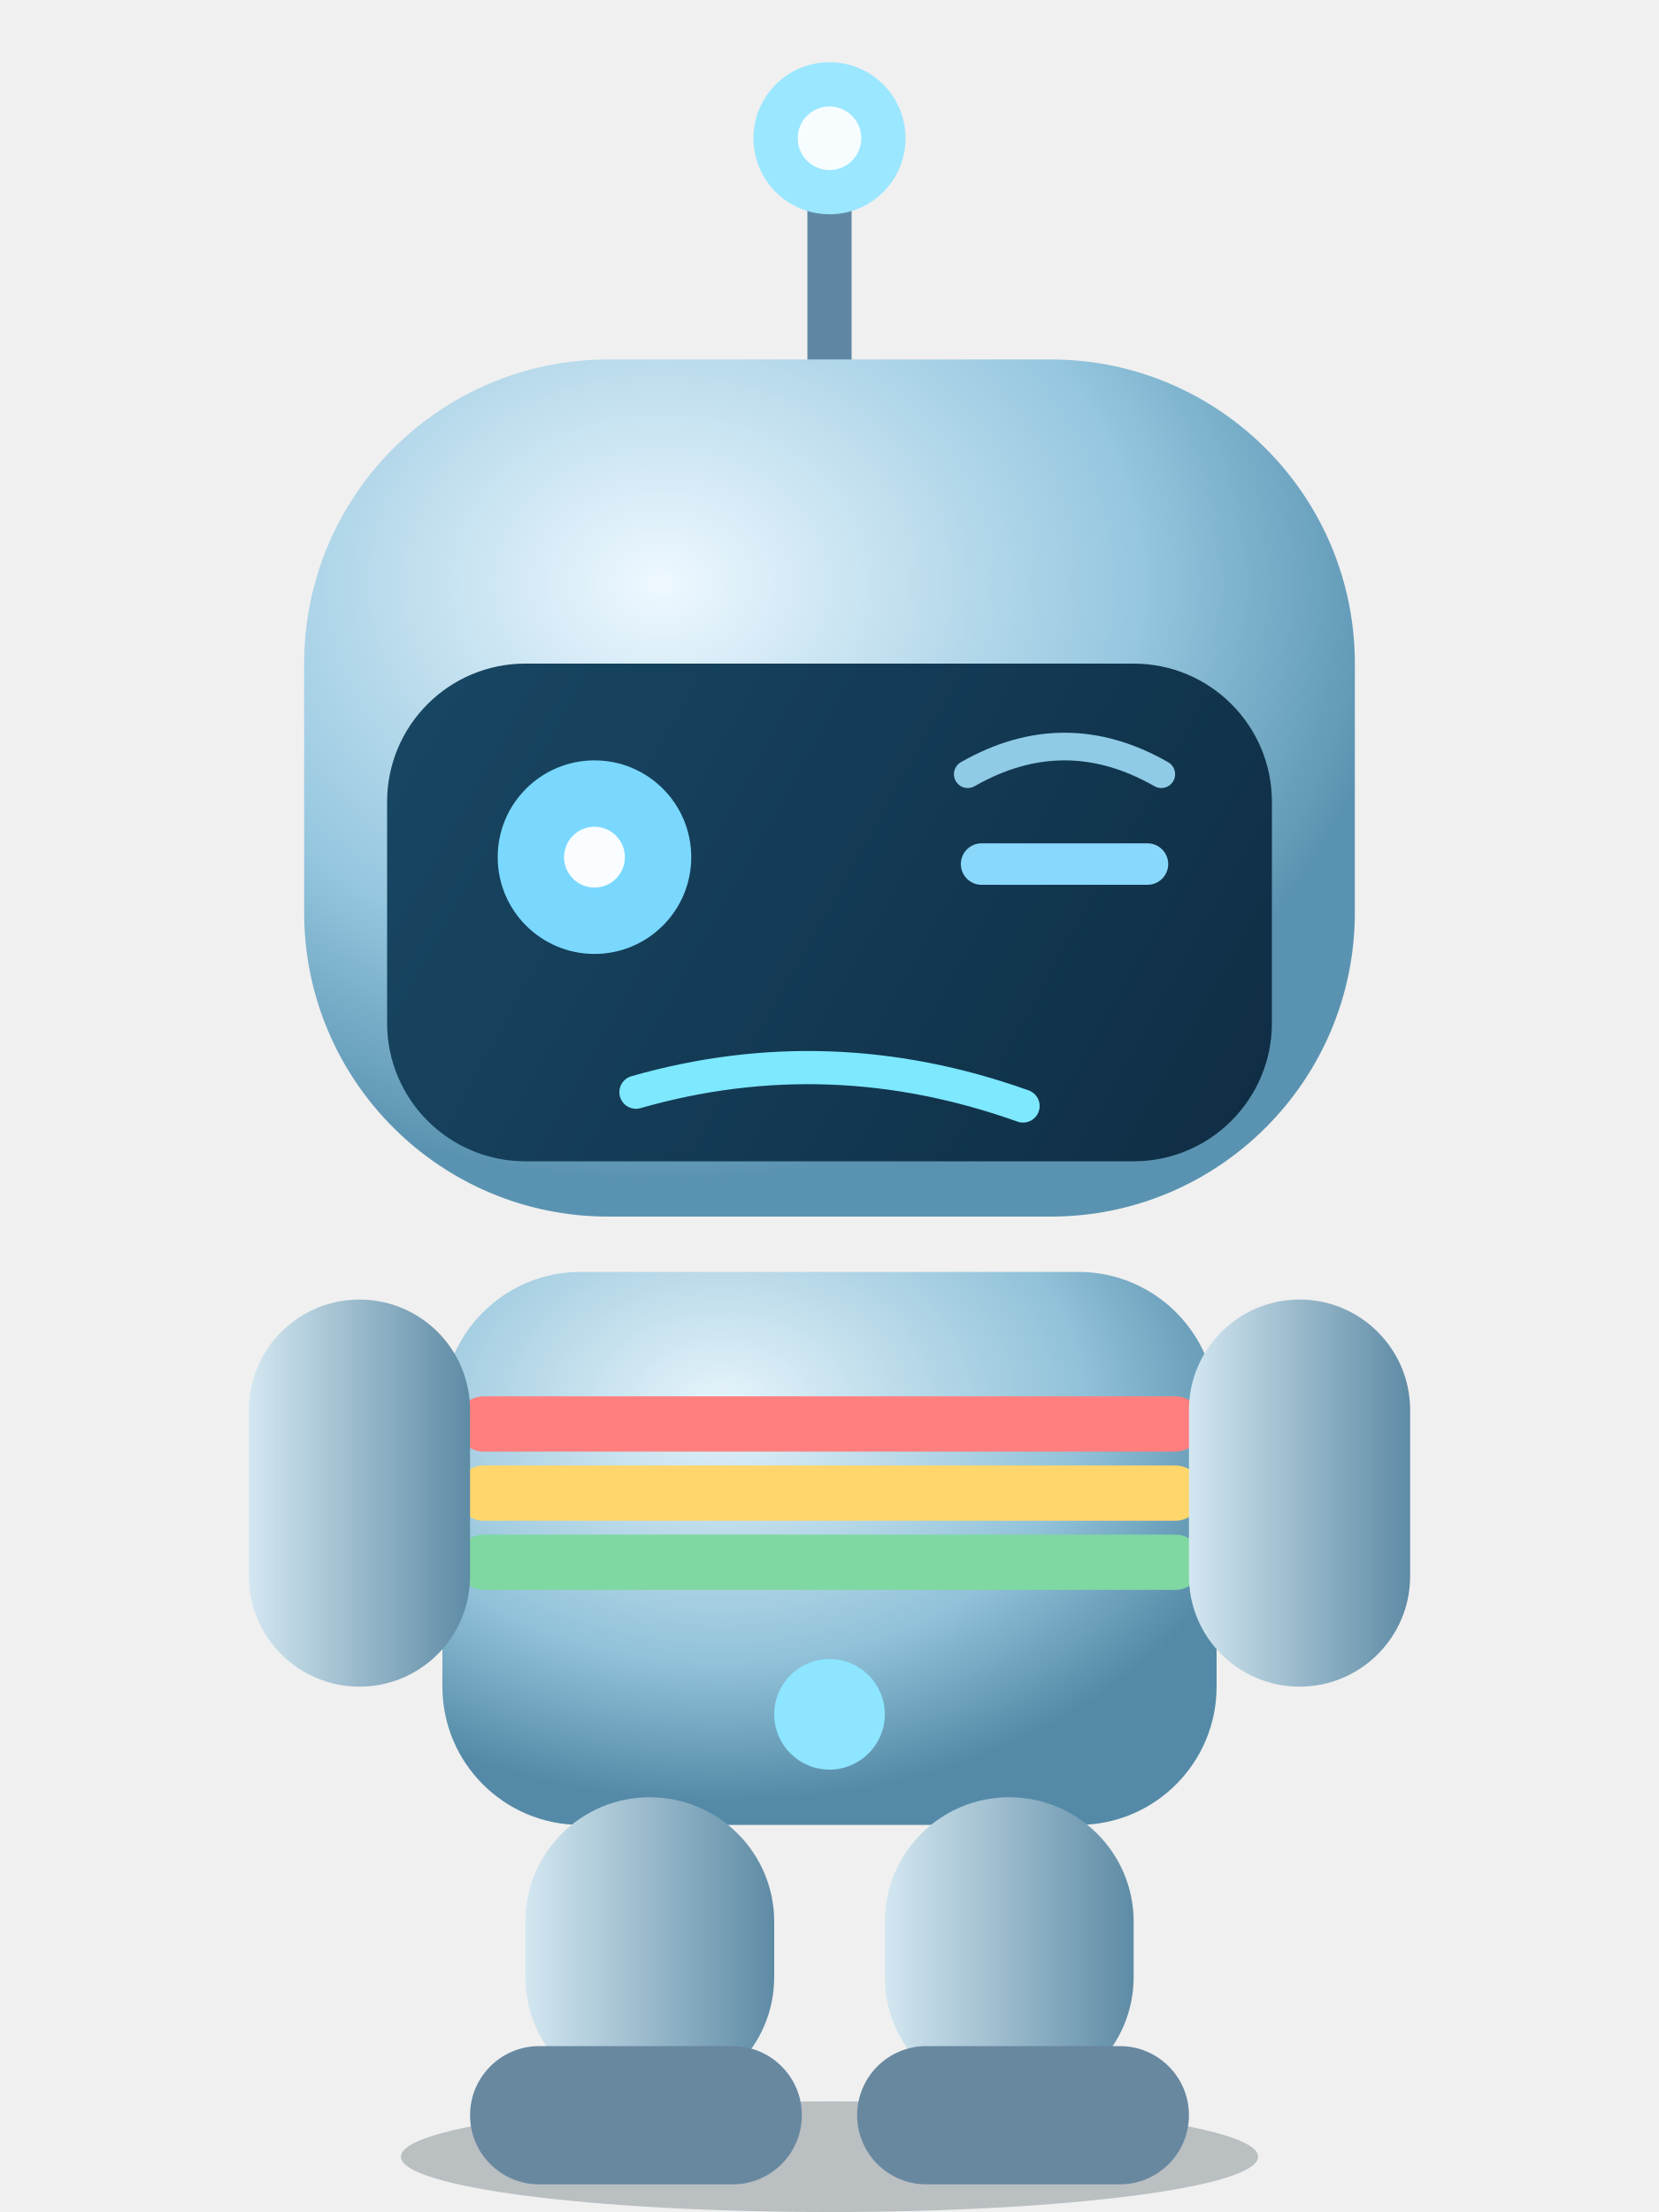
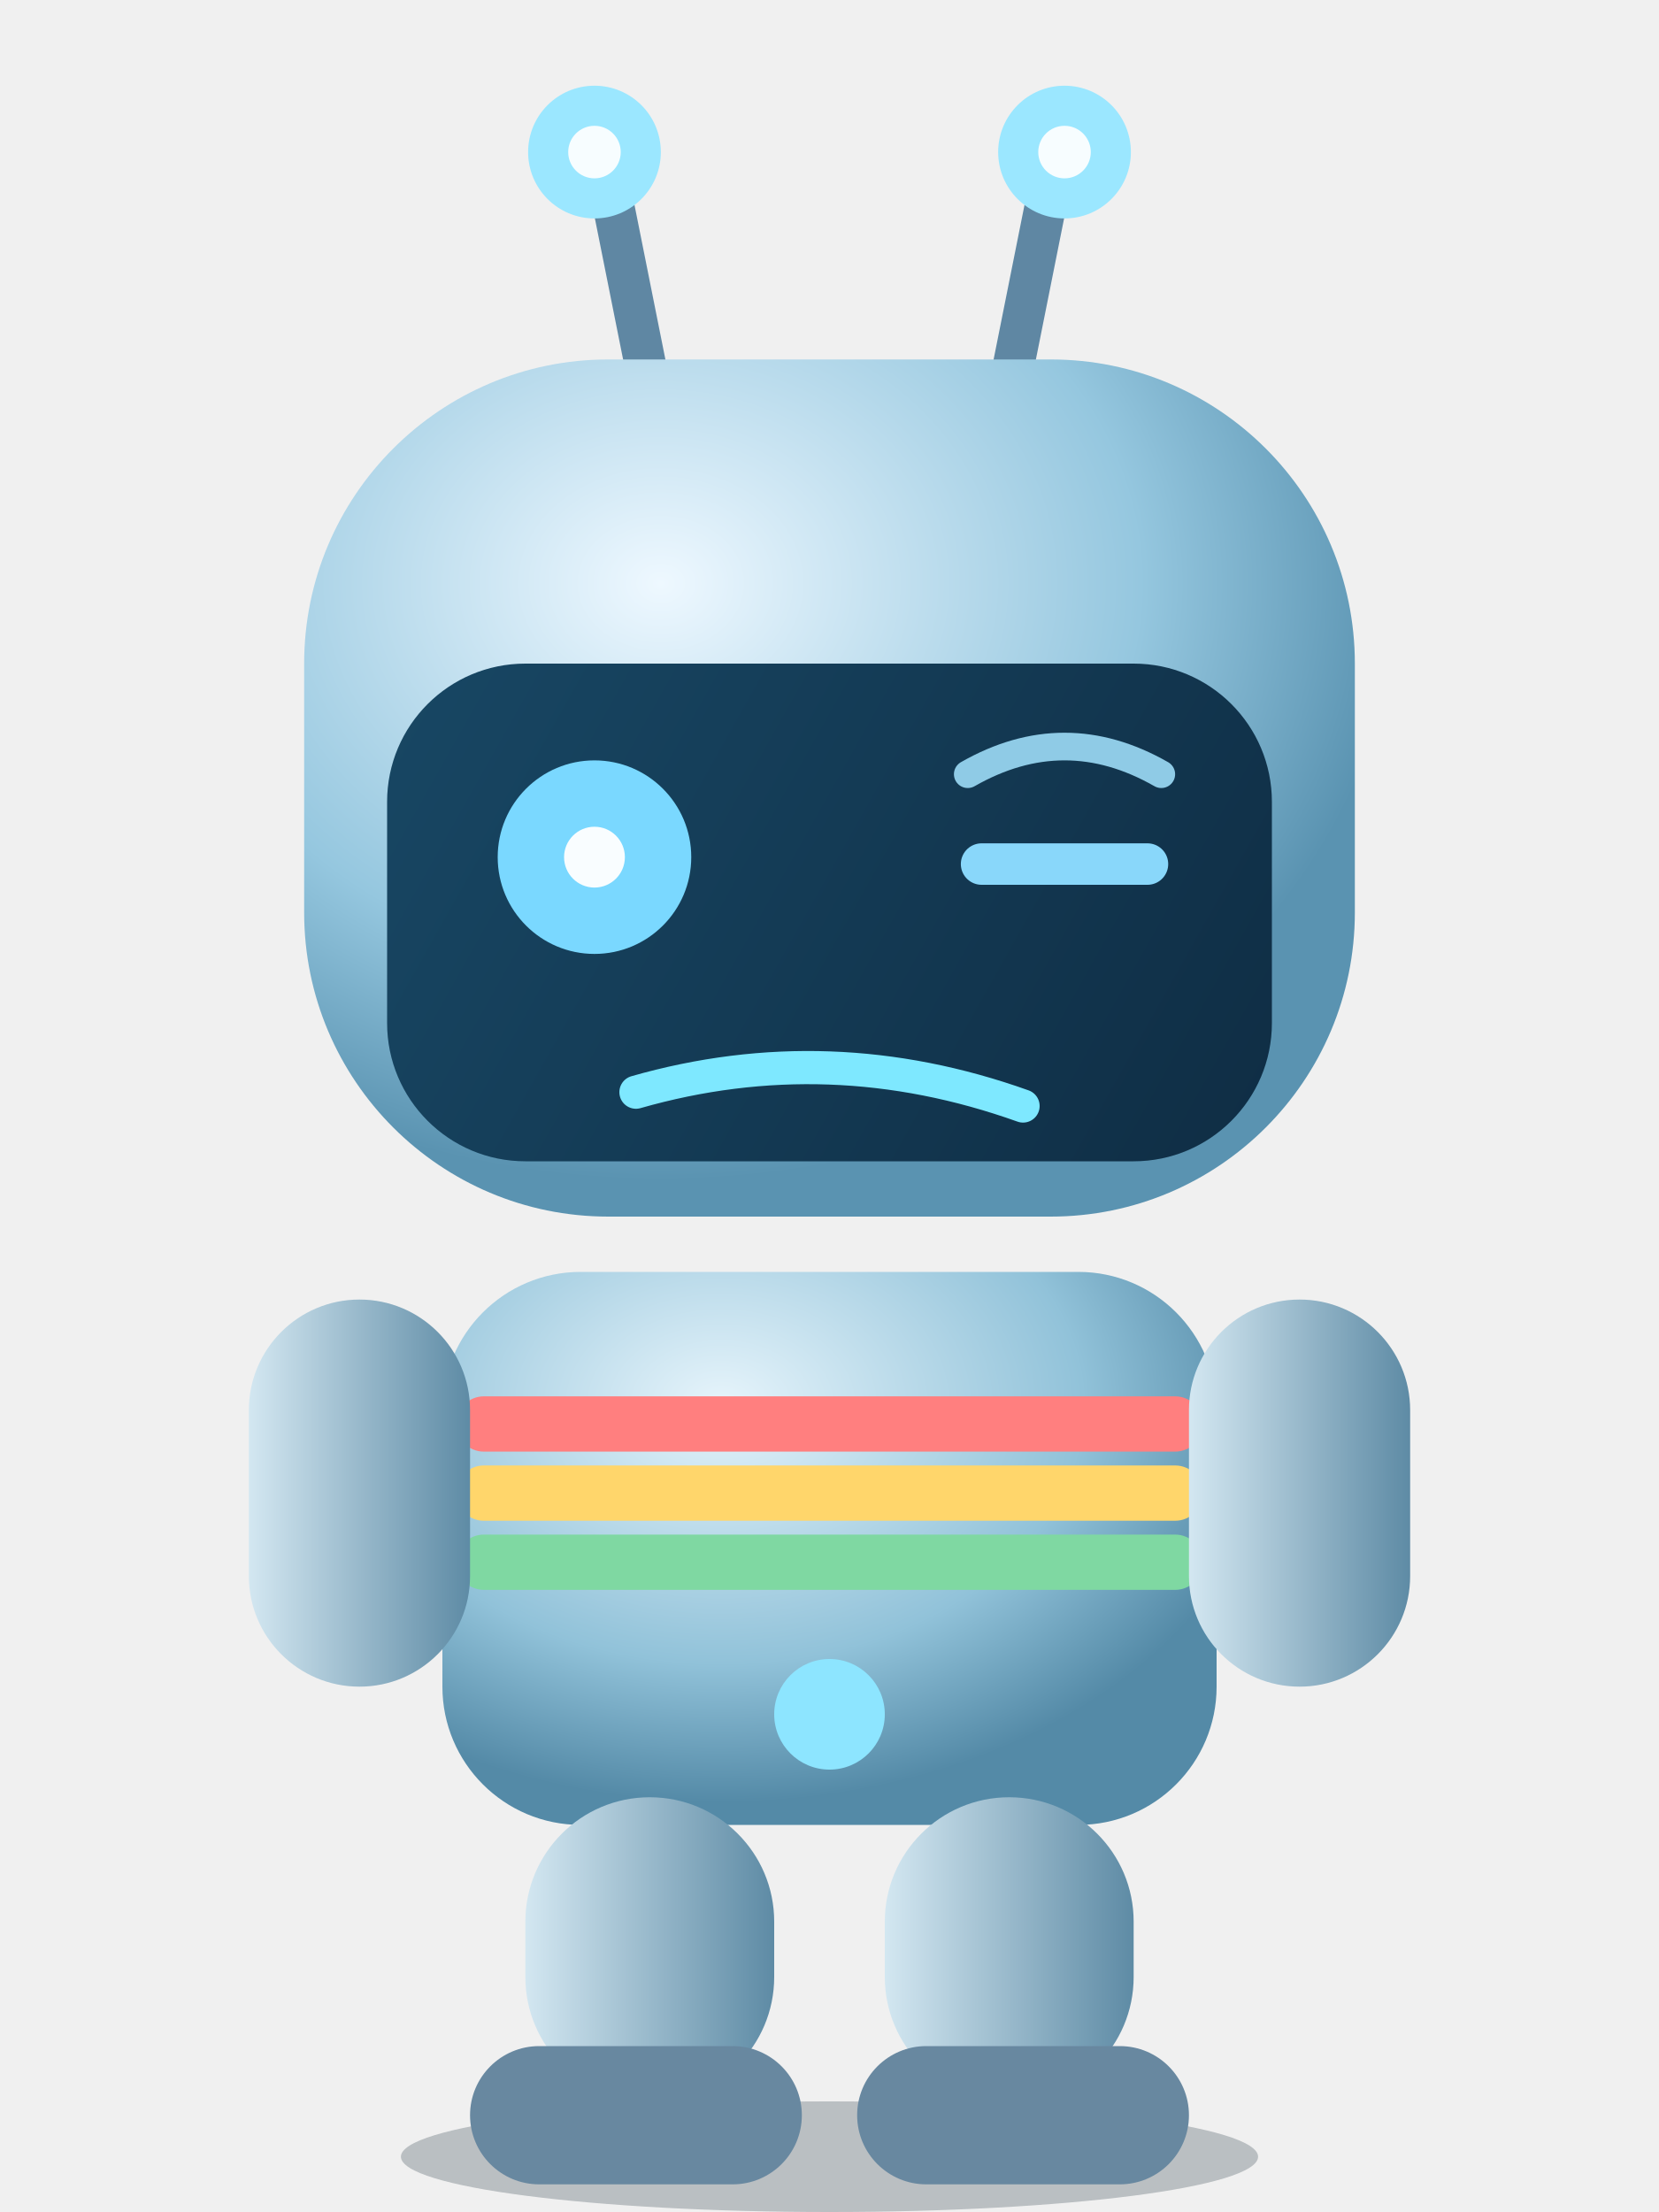
<svg xmlns="http://www.w3.org/2000/svg" width="120" height="160" viewBox="0 0 120 160" fill="none">
  <defs>
    <radialGradient id="head" cx="34%" cy="26%" r="70%">
      <stop offset="0%" stop-color="#eef8ff" />
      <stop offset="65%" stop-color="#95c7df" />
      <stop offset="100%" stop-color="#5a93b1" />
    </radialGradient>
    <radialGradient id="body" cx="36%" cy="24%" r="72%">
      <stop offset="0%" stop-color="#e6f4fb" />
      <stop offset="65%" stop-color="#91c2d9" />
      <stop offset="100%" stop-color="#548aa7" />
    </radialGradient>
    <linearGradient id="visor" x1="28" y1="48" x2="92" y2="84" gradientUnits="userSpaceOnUse">
      <stop offset="0%" stop-color="#184764" />
      <stop offset="100%" stop-color="#0f2d44" />
    </linearGradient>
    <linearGradient id="limb" x1="0" y1="0" x2="1" y2="0">
      <stop offset="0%" stop-color="#d3e7f1" />
      <stop offset="100%" stop-color="#5e8ba5" />
    </linearGradient>
  </defs>
  <ellipse cx="60" cy="156" rx="31" ry="4" fill="#102331" fill-opacity="0.24" />
  <g>
-     <path d="M60 26 L60 12" stroke="#5f87a3" stroke-width="3.2" stroke-linecap="round" />
-     <circle cx="60" cy="10" r="5.5" fill="#9be7ff" />
-     <circle cx="60" cy="10" r="2.3" fill="#ffffff" fill-opacity="0.92" />
+     <path d="M47 28 L44 13" stroke="#5f87a3" stroke-width="3" stroke-linecap="round" />
+     <path d="M73 28 L76 13" stroke="#5f87a3" stroke-width="3" stroke-linecap="round" />
+     <circle cx="43" cy="11" r="4.8" fill="#9be7ff" />
+     <circle cx="77" cy="11" r="4.8" fill="#9be7ff" />
+     <circle cx="43" cy="11" r="1.9" fill="#ffffff" fill-opacity="0.92" />
+     <circle cx="77" cy="11" r="1.9" fill="#ffffff" fill-opacity="0.92" />
    <rect x="22" y="26" width="76" height="62" rx="22" fill="url(#head)" />
    <rect x="28" y="48" width="64" height="36" rx="10" fill="url(#visor)" />
    <circle cx="43" cy="62" r="7" fill="#7ad8ff" />
    <circle cx="43" cy="62" r="2.2" fill="#ffffff" fill-opacity="0.95" />
    <path d="M71 62.5 L83 62.5" stroke="#89d7fa" stroke-width="3" stroke-linecap="round" />
    <path d="M70 56 Q77 52 84 56" stroke="#8fcbe6" stroke-width="2" stroke-linecap="round" />
    <path d="M46 79 Q60 75 74 80" stroke="#7ee8ff" stroke-width="2.4" stroke-linecap="round" />
    <rect x="32" y="92" width="56" height="40" rx="10" fill="url(#body)" />
    <rect x="33" y="101" width="54" height="4" rx="2" fill="#ff7f7f" />
    <rect x="33" y="106" width="54" height="4" rx="2" fill="#ffd66b" />
    <rect x="33" y="111" width="54" height="4" rx="2" fill="#7fd8a2" />
    <circle cx="60" cy="124" r="4" fill="#8de5ff" />
    <rect x="18" y="94" width="16" height="28" rx="8" fill="url(#limb)" />
    <rect x="86" y="94" width="16" height="28" rx="8" fill="url(#limb)" />
    <rect x="38" y="130" width="18" height="22" rx="9" fill="url(#limb)" />
    <rect x="64" y="130" width="18" height="22" rx="9" fill="url(#limb)" />
    <rect x="34" y="148" width="24" height="10" rx="5" fill="#6888a0" />
    <rect x="62" y="148" width="24" height="10" rx="5" fill="#6888a0" />
  </g>
</svg>
